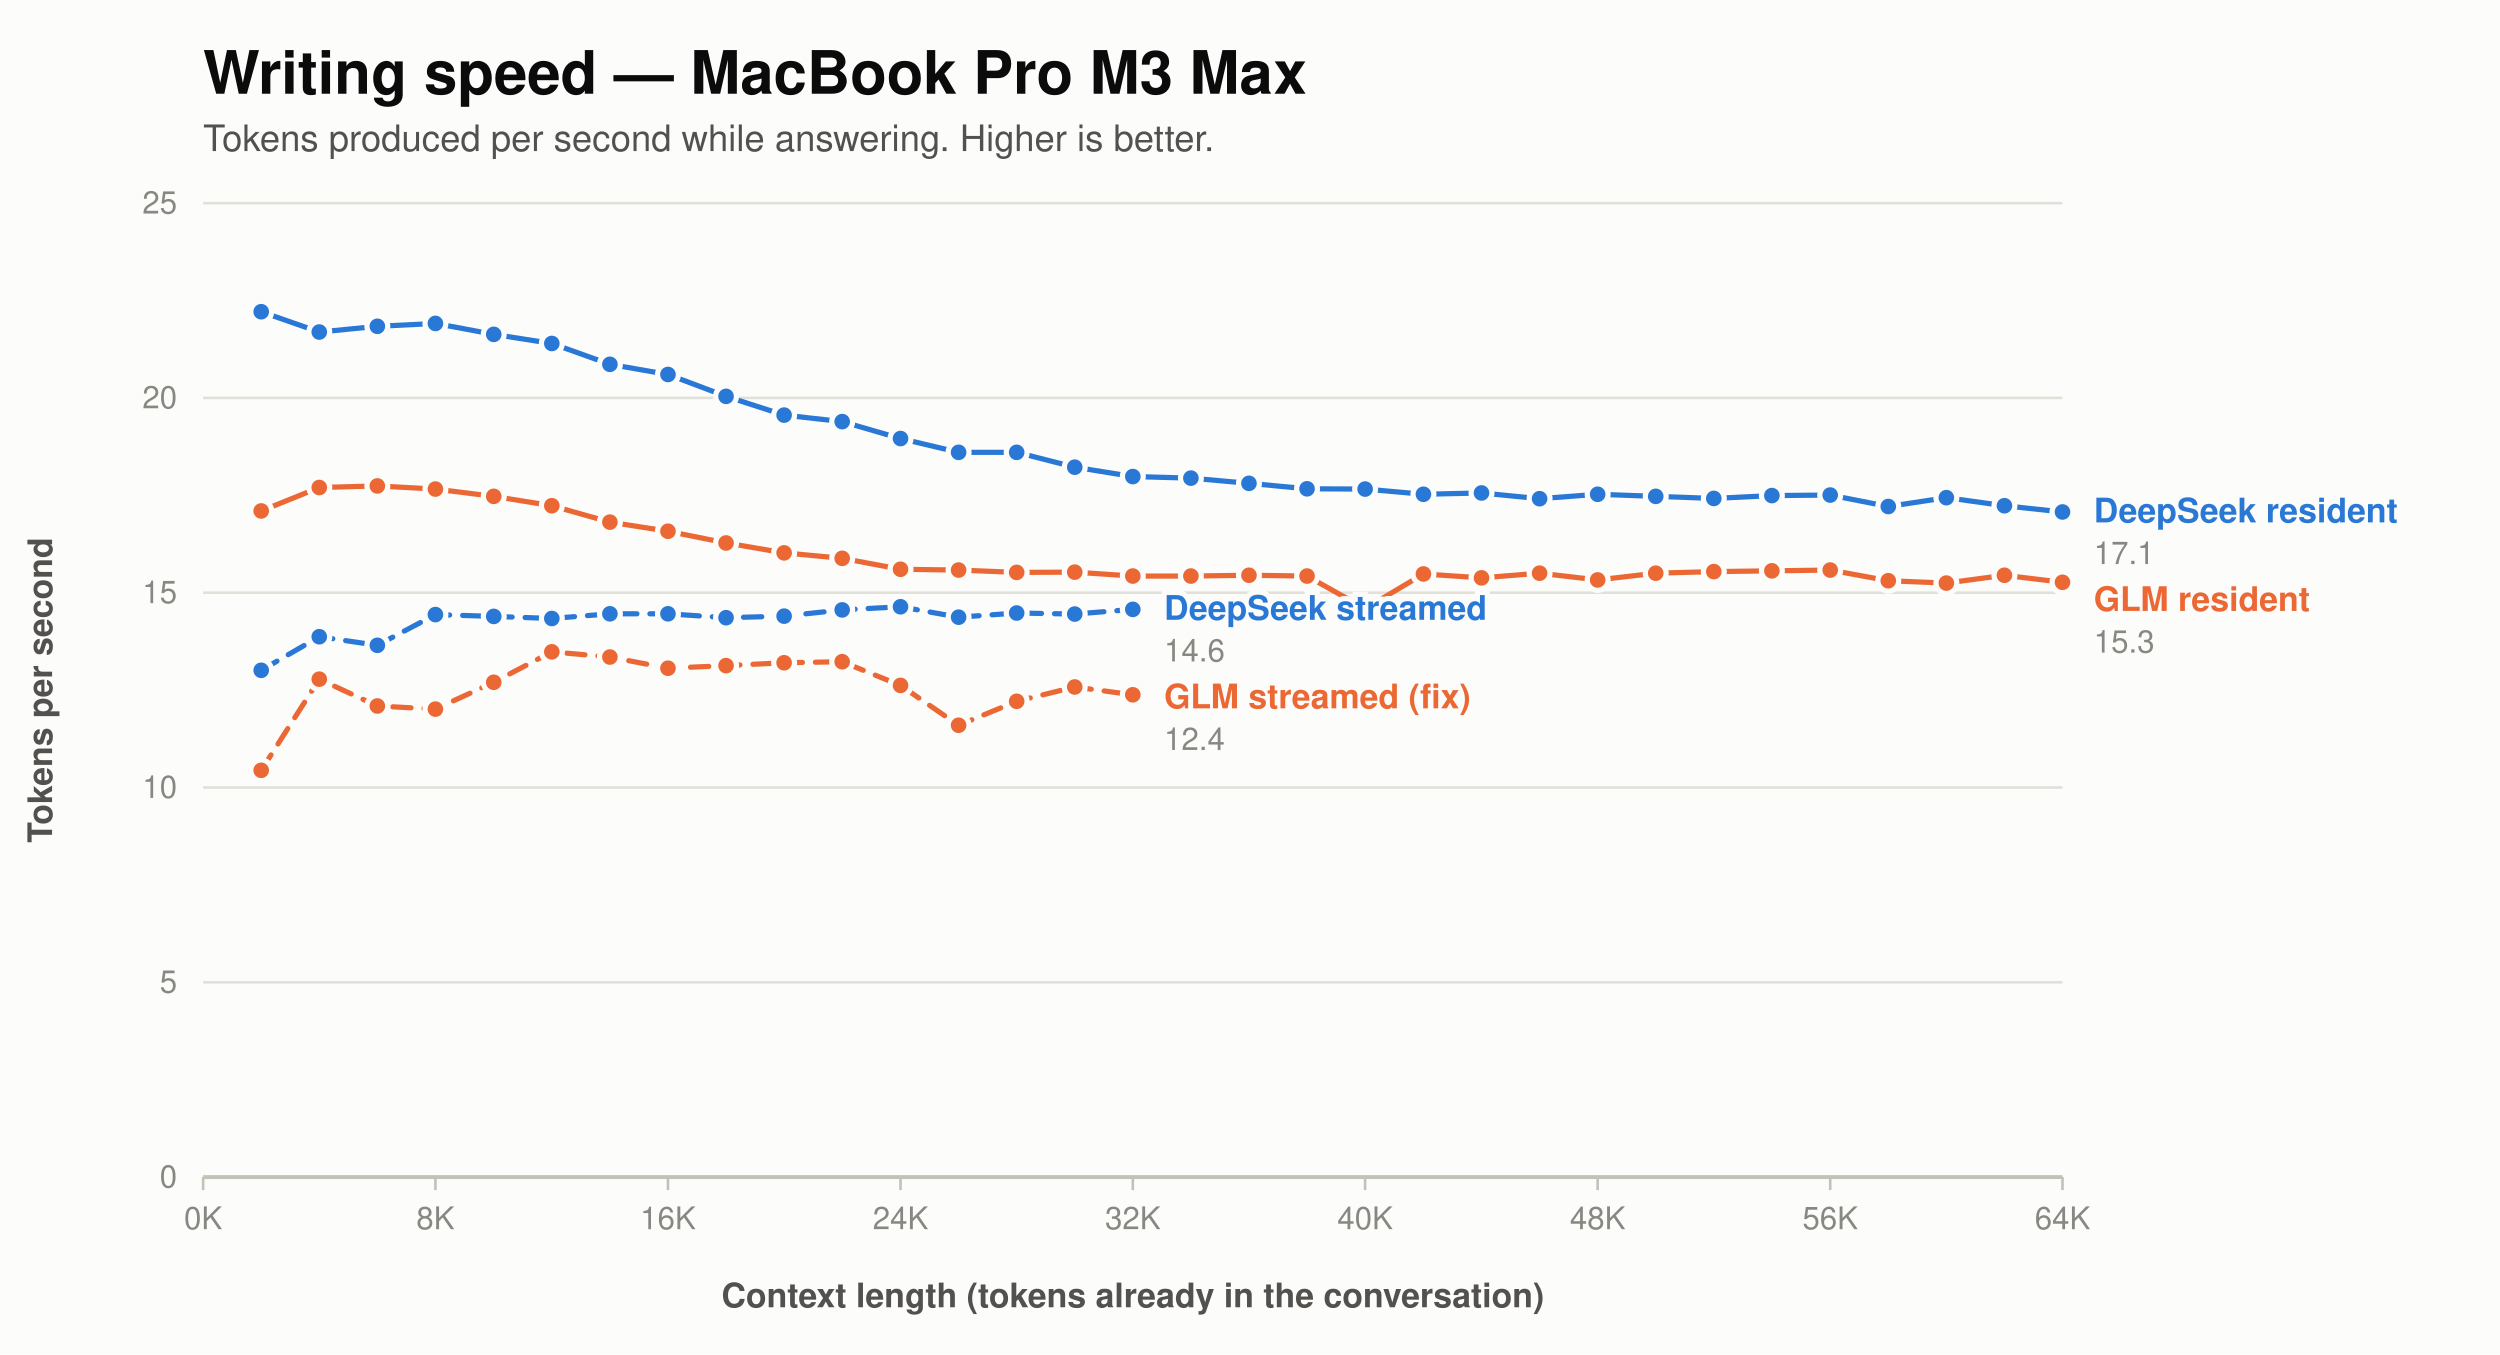
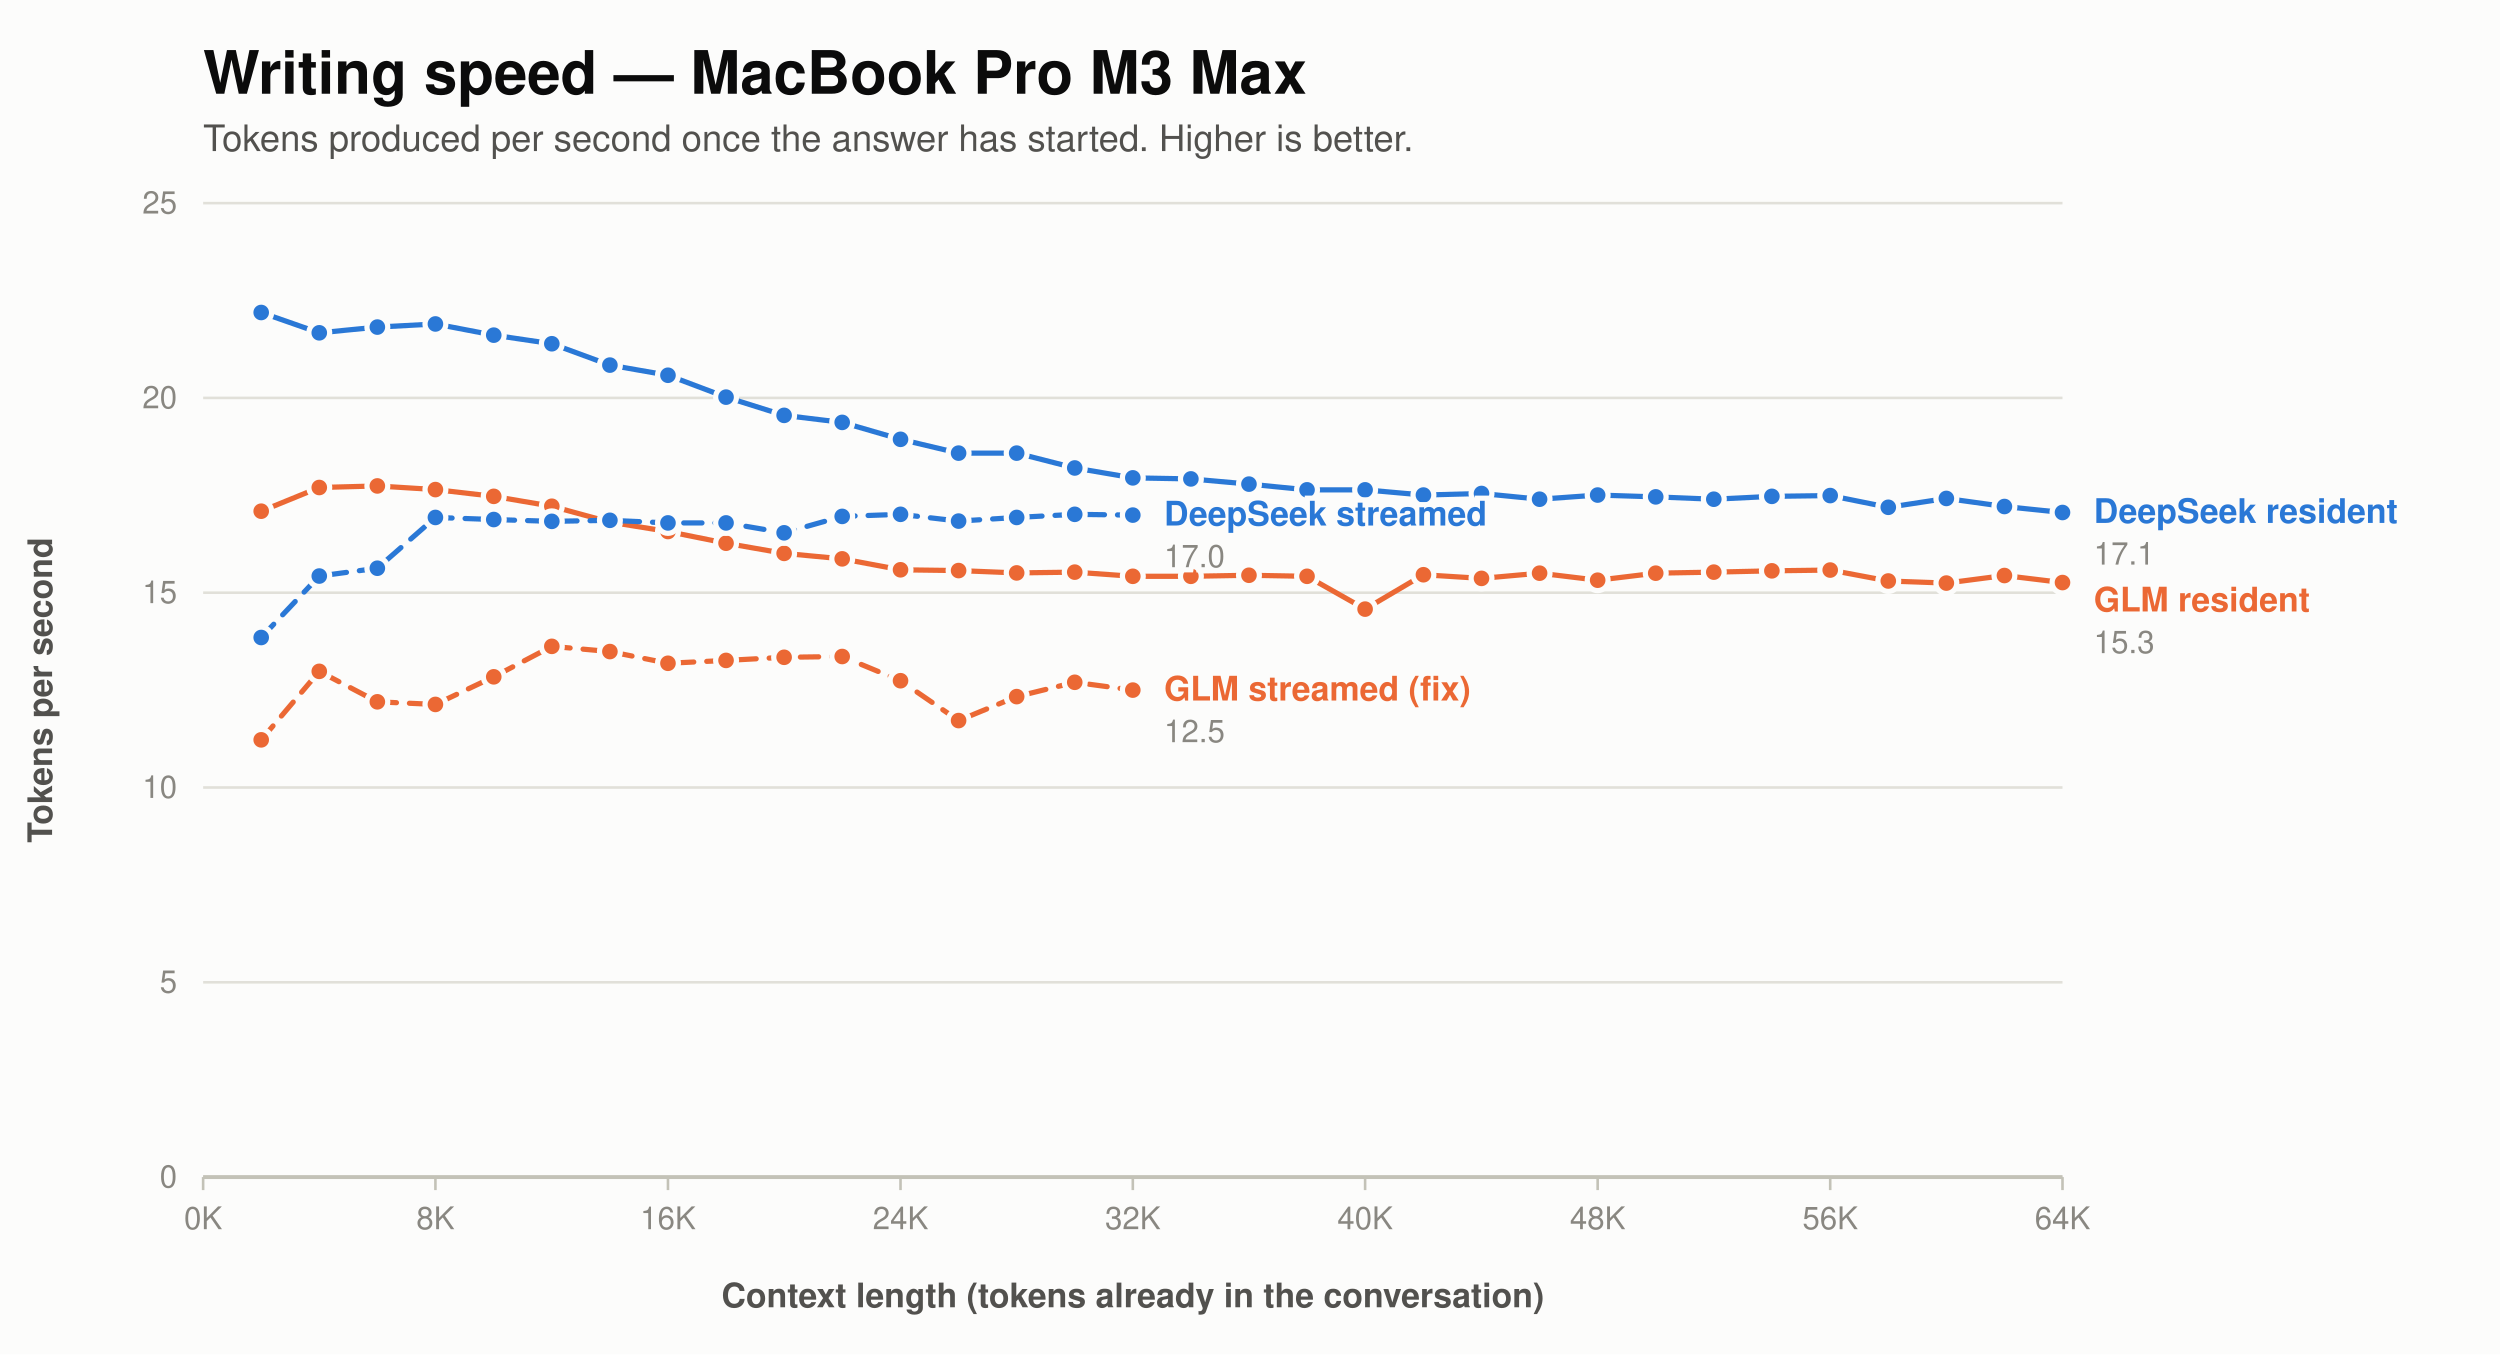
<svg xmlns="http://www.w3.org/2000/svg" width="960" height="520" viewBox="0 0 960 520" role="img" aria-label="Writing speed — MacBook Pro M3 Max">
  <style>
text{font-family:-apple-system,BlinkMacSystemFont,'Segoe UI',Helvetica,Arial,sans-serif}
.title{font-size:23px;font-weight:700;fill:#0b0b0b}
.sub{font-size:14px;fill:#52514e}
.axlab{font-size:13px;font-weight:600;fill:#52514e}
.tick{font-size:12px;fill:#898781}
.slab{font-size:13px;font-weight:700}
</style>
  <rect width="960" height="520" fill="#fcfcfb" />
  <text class="title" x="78" y="36">Writing speed — MacBook Pro M3 Max</text>
-   <text class="sub" x="78" y="58">Tokens produced per second while answering. Higher is better.</text>
+   <text class="sub" x="78" y="58">Tokens produced per second once the answer has started. Higher is better.</text>
  <line x1="78" y1="452.0" x2="792" y2="452.0" stroke="#e1e0d9" stroke-width="1" />
  <text class="tick" x="68" y="456.0" text-anchor="end">0</text>
  <line x1="78" y1="377.2" x2="792" y2="377.2" stroke="#e1e0d9" stroke-width="1" />
  <text class="tick" x="68" y="381.2" text-anchor="end">5</text>
  <line x1="78" y1="302.4" x2="792" y2="302.4" stroke="#e1e0d9" stroke-width="1" />
  <text class="tick" x="68" y="306.4" text-anchor="end">10</text>
  <line x1="78" y1="227.6" x2="792" y2="227.6" stroke="#e1e0d9" stroke-width="1" />
  <text class="tick" x="68" y="231.6" text-anchor="end">15</text>
  <line x1="78" y1="152.8" x2="792" y2="152.8" stroke="#e1e0d9" stroke-width="1" />
  <text class="tick" x="68" y="156.8" text-anchor="end">20</text>
  <line x1="78" y1="78.0" x2="792" y2="78.0" stroke="#e1e0d9" stroke-width="1" />
  <text class="tick" x="68" y="82.0" text-anchor="end">25</text>
  <line x1="78.0" y1="452" x2="78.0" y2="457" stroke="#c3c2b7" stroke-width="1" />
  <text class="tick" x="78.0" y="472" text-anchor="middle">0K</text>
  <line x1="167.2" y1="452" x2="167.2" y2="457" stroke="#c3c2b7" stroke-width="1" />
  <text class="tick" x="167.2" y="472" text-anchor="middle">8K</text>
  <line x1="256.5" y1="452" x2="256.5" y2="457" stroke="#c3c2b7" stroke-width="1" />
  <text class="tick" x="256.5" y="472" text-anchor="middle">16K</text>
  <line x1="345.8" y1="452" x2="345.8" y2="457" stroke="#c3c2b7" stroke-width="1" />
  <text class="tick" x="345.8" y="472" text-anchor="middle">24K</text>
  <line x1="435.0" y1="452" x2="435.0" y2="457" stroke="#c3c2b7" stroke-width="1" />
  <text class="tick" x="435.0" y="472" text-anchor="middle">32K</text>
  <line x1="524.2" y1="452" x2="524.2" y2="457" stroke="#c3c2b7" stroke-width="1" />
  <text class="tick" x="524.2" y="472" text-anchor="middle">40K</text>
  <line x1="613.5" y1="452" x2="613.5" y2="457" stroke="#c3c2b7" stroke-width="1" />
  <text class="tick" x="613.5" y="472" text-anchor="middle">48K</text>
  <line x1="702.8" y1="452" x2="702.8" y2="457" stroke="#c3c2b7" stroke-width="1" />
  <text class="tick" x="702.8" y="472" text-anchor="middle">56K</text>
  <line x1="792.0" y1="452" x2="792.0" y2="457" stroke="#c3c2b7" stroke-width="1" />
  <text class="tick" x="792.0" y="472" text-anchor="middle">64K</text>
  <line x1="78" y1="452" x2="792" y2="452" stroke="#c3c2b7" stroke-width="1.5" />
  <text class="axlab" x="435" y="502" text-anchor="middle">Context length (tokens already in the conversation)</text>
  <text class="axlab" transform="translate(20,265) rotate(-90)" text-anchor="middle">Tokens per second</text>
-   <path d="M100.3,119.7 L122.6,127.5 L144.9,125.3 L167.2,124.2 L189.6,128.4 L211.9,131.9 L234.2,139.9 L256.5,143.8 L278.8,152.2 L301.1,159.4 L323.4,161.9 L345.8,168.4 L368.1,173.7 L390.4,173.7 L412.7,179.4 L435.0,183.0 L457.3,183.6 L479.6,185.6 L501.9,187.7 L524.2,187.8 L546.6,189.8 L568.9,189.3 L591.2,191.5 L613.5,189.8 L635.8,190.6 L658.1,191.4 L680.4,190.3 L702.8,190.1 L725.1,194.5 L747.4,191.1 L769.7,194.2 L792.0,196.6" fill="none" stroke="#2a78d6" stroke-width="2" stroke-linejoin="round" stroke-linecap="round" />
-   <circle cx="100.3" cy="119.7" r="4" fill="#2a78d6" stroke="#fcfcfb" stroke-width="2" />
-   <circle cx="122.6" cy="127.5" r="4" fill="#2a78d6" stroke="#fcfcfb" stroke-width="2" />
-   <circle cx="144.9" cy="125.3" r="4" fill="#2a78d6" stroke="#fcfcfb" stroke-width="2" />
-   <circle cx="167.2" cy="124.2" r="4" fill="#2a78d6" stroke="#fcfcfb" stroke-width="2" />
-   <circle cx="189.6" cy="128.4" r="4" fill="#2a78d6" stroke="#fcfcfb" stroke-width="2" />
-   <circle cx="211.9" cy="131.9" r="4" fill="#2a78d6" stroke="#fcfcfb" stroke-width="2" />
-   <circle cx="234.2" cy="139.9" r="4" fill="#2a78d6" stroke="#fcfcfb" stroke-width="2" />
-   <circle cx="256.5" cy="143.8" r="4" fill="#2a78d6" stroke="#fcfcfb" stroke-width="2" />
-   <circle cx="278.8" cy="152.2" r="4" fill="#2a78d6" stroke="#fcfcfb" stroke-width="2" />
-   <circle cx="301.1" cy="159.4" r="4" fill="#2a78d6" stroke="#fcfcfb" stroke-width="2" />
-   <circle cx="323.4" cy="161.9" r="4" fill="#2a78d6" stroke="#fcfcfb" stroke-width="2" />
-   <circle cx="345.8" cy="168.4" r="4" fill="#2a78d6" stroke="#fcfcfb" stroke-width="2" />
-   <circle cx="368.1" cy="173.7" r="4" fill="#2a78d6" stroke="#fcfcfb" stroke-width="2" />
-   <circle cx="390.4" cy="173.7" r="4" fill="#2a78d6" stroke="#fcfcfb" stroke-width="2" />
-   <circle cx="412.7" cy="179.4" r="4" fill="#2a78d6" stroke="#fcfcfb" stroke-width="2" />
-   <circle cx="435.0" cy="183.0" r="4" fill="#2a78d6" stroke="#fcfcfb" stroke-width="2" />
-   <circle cx="457.3" cy="183.6" r="4" fill="#2a78d6" stroke="#fcfcfb" stroke-width="2" />
-   <circle cx="479.6" cy="185.6" r="4" fill="#2a78d6" stroke="#fcfcfb" stroke-width="2" />
-   <circle cx="501.9" cy="187.7" r="4" fill="#2a78d6" stroke="#fcfcfb" stroke-width="2" />
-   <circle cx="524.2" cy="187.8" r="4" fill="#2a78d6" stroke="#fcfcfb" stroke-width="2" />
-   <circle cx="546.6" cy="189.8" r="4" fill="#2a78d6" stroke="#fcfcfb" stroke-width="2" />
-   <circle cx="568.9" cy="189.3" r="4" fill="#2a78d6" stroke="#fcfcfb" stroke-width="2" />
-   <circle cx="591.2" cy="191.5" r="4" fill="#2a78d6" stroke="#fcfcfb" stroke-width="2" />
-   <circle cx="613.5" cy="189.8" r="4" fill="#2a78d6" stroke="#fcfcfb" stroke-width="2" />
-   <circle cx="635.8" cy="190.6" r="4" fill="#2a78d6" stroke="#fcfcfb" stroke-width="2" />
-   <circle cx="658.1" cy="191.4" r="4" fill="#2a78d6" stroke="#fcfcfb" stroke-width="2" />
-   <circle cx="680.4" cy="190.3" r="4" fill="#2a78d6" stroke="#fcfcfb" stroke-width="2" />
-   <circle cx="702.8" cy="190.1" r="4" fill="#2a78d6" stroke="#fcfcfb" stroke-width="2" />
-   <circle cx="725.1" cy="194.5" r="4" fill="#2a78d6" stroke="#fcfcfb" stroke-width="2" />
-   <circle cx="747.4" cy="191.1" r="4" fill="#2a78d6" stroke="#fcfcfb" stroke-width="2" />
-   <circle cx="769.7" cy="194.2" r="4" fill="#2a78d6" stroke="#fcfcfb" stroke-width="2" />
-   <circle cx="792.0" cy="196.6" r="4" fill="#2a78d6" stroke="#fcfcfb" stroke-width="2" />
-   <path d="M100.3,196.2 L122.6,187.2 L144.9,186.6 L167.2,187.8 L189.6,190.6 L211.9,194.2 L234.2,200.5 L256.5,204.0 L278.8,208.5 L301.1,212.3 L323.4,214.4 L345.8,218.6 L368.1,218.9 L390.4,219.8 L412.7,219.7 L435.0,221.2 L457.3,221.2 L479.6,220.9 L501.9,221.2 L524.2,233.7 L546.6,220.4 L568.9,221.9 L591.2,220.1 L613.5,222.7 L635.8,220.1 L658.1,219.5 L680.4,219.2 L702.8,218.9 L725.1,223.0 L747.4,223.9 L769.7,220.9 L792.0,223.6" fill="none" stroke="#eb6834" stroke-width="2" stroke-linejoin="round" stroke-linecap="round" />
-   <circle cx="100.3" cy="196.2" r="4" fill="#eb6834" stroke="#fcfcfb" stroke-width="2" />
+   <path d="M100.3,120.0 L122.6,127.8 L144.9,125.6 L167.2,124.4 L189.6,128.7 L211.9,132.0 L234.2,140.2 L256.5,144.1 L278.8,152.5 L301.1,159.5 L323.4,162.2 L345.8,168.7 L368.1,174.0 L390.4,174.0 L412.7,179.7 L435.0,183.5 L457.3,183.9 L479.6,185.9 L501.9,188.1 L524.2,188.1 L546.6,190.1 L568.9,189.5 L591.2,191.7 L613.5,190.1 L635.8,190.8 L658.1,191.7 L680.4,190.6 L702.8,190.3 L725.1,194.8 L747.4,191.4 L769.7,194.5 L792.0,196.8" fill="none" stroke="#2a78d6" stroke-width="2" stroke-linejoin="round" stroke-linecap="round" />
+   <circle cx="100.3" cy="120.0" r="4" fill="#2a78d6" stroke="#fcfcfb" stroke-width="2" />
+   <circle cx="122.6" cy="127.8" r="4" fill="#2a78d6" stroke="#fcfcfb" stroke-width="2" />
+   <circle cx="144.9" cy="125.6" r="4" fill="#2a78d6" stroke="#fcfcfb" stroke-width="2" />
+   <circle cx="167.2" cy="124.4" r="4" fill="#2a78d6" stroke="#fcfcfb" stroke-width="2" />
+   <circle cx="189.6" cy="128.7" r="4" fill="#2a78d6" stroke="#fcfcfb" stroke-width="2" />
+   <circle cx="211.9" cy="132.0" r="4" fill="#2a78d6" stroke="#fcfcfb" stroke-width="2" />
+   <circle cx="234.2" cy="140.2" r="4" fill="#2a78d6" stroke="#fcfcfb" stroke-width="2" />
+   <circle cx="256.5" cy="144.1" r="4" fill="#2a78d6" stroke="#fcfcfb" stroke-width="2" />
+   <circle cx="278.8" cy="152.5" r="4" fill="#2a78d6" stroke="#fcfcfb" stroke-width="2" />
+   <circle cx="301.1" cy="159.5" r="4" fill="#2a78d6" stroke="#fcfcfb" stroke-width="2" />
+   <circle cx="323.4" cy="162.2" r="4" fill="#2a78d6" stroke="#fcfcfb" stroke-width="2" />
+   <circle cx="345.8" cy="168.7" r="4" fill="#2a78d6" stroke="#fcfcfb" stroke-width="2" />
+   <circle cx="368.1" cy="174.0" r="4" fill="#2a78d6" stroke="#fcfcfb" stroke-width="2" />
+   <circle cx="390.4" cy="174.0" r="4" fill="#2a78d6" stroke="#fcfcfb" stroke-width="2" />
+   <circle cx="412.7" cy="179.7" r="4" fill="#2a78d6" stroke="#fcfcfb" stroke-width="2" />
+   <circle cx="435.0" cy="183.5" r="4" fill="#2a78d6" stroke="#fcfcfb" stroke-width="2" />
+   <circle cx="457.3" cy="183.9" r="4" fill="#2a78d6" stroke="#fcfcfb" stroke-width="2" />
+   <circle cx="479.6" cy="185.9" r="4" fill="#2a78d6" stroke="#fcfcfb" stroke-width="2" />
+   <circle cx="501.9" cy="188.1" r="4" fill="#2a78d6" stroke="#fcfcfb" stroke-width="2" />
+   <circle cx="524.2" cy="188.1" r="4" fill="#2a78d6" stroke="#fcfcfb" stroke-width="2" />
+   <circle cx="546.6" cy="190.1" r="4" fill="#2a78d6" stroke="#fcfcfb" stroke-width="2" />
+   <circle cx="568.9" cy="189.5" r="4" fill="#2a78d6" stroke="#fcfcfb" stroke-width="2" />
+   <circle cx="591.2" cy="191.7" r="4" fill="#2a78d6" stroke="#fcfcfb" stroke-width="2" />
+   <circle cx="613.5" cy="190.1" r="4" fill="#2a78d6" stroke="#fcfcfb" stroke-width="2" />
+   <circle cx="635.8" cy="190.8" r="4" fill="#2a78d6" stroke="#fcfcfb" stroke-width="2" />
+   <circle cx="658.1" cy="191.7" r="4" fill="#2a78d6" stroke="#fcfcfb" stroke-width="2" />
+   <circle cx="680.4" cy="190.6" r="4" fill="#2a78d6" stroke="#fcfcfb" stroke-width="2" />
+   <circle cx="702.8" cy="190.3" r="4" fill="#2a78d6" stroke="#fcfcfb" stroke-width="2" />
+   <circle cx="725.1" cy="194.8" r="4" fill="#2a78d6" stroke="#fcfcfb" stroke-width="2" />
+   <circle cx="747.4" cy="191.4" r="4" fill="#2a78d6" stroke="#fcfcfb" stroke-width="2" />
+   <circle cx="769.7" cy="194.5" r="4" fill="#2a78d6" stroke="#fcfcfb" stroke-width="2" />
+   <circle cx="792.0" cy="196.8" r="4" fill="#2a78d6" stroke="#fcfcfb" stroke-width="2" />
+   <path d="M100.3,196.3 L122.6,187.2 L144.9,186.6 L167.2,188.0 L189.6,190.6 L211.9,194.4 L234.2,200.5 L256.5,204.1 L278.8,208.6 L301.1,212.5 L323.4,214.6 L345.8,218.8 L368.1,219.1 L390.4,220.0 L412.7,219.7 L435.0,221.3 L457.3,221.3 L479.6,220.9 L501.9,221.3 L524.2,233.9 L546.6,220.7 L568.9,222.1 L591.2,220.1 L613.5,222.8 L635.8,220.1 L658.1,219.7 L680.4,219.2 L702.8,218.9 L725.1,223.1 L747.4,223.9 L769.7,221.0 L792.0,223.7" fill="none" stroke="#eb6834" stroke-width="2" stroke-linejoin="round" stroke-linecap="round" />
+   <circle cx="100.3" cy="196.3" r="4" fill="#eb6834" stroke="#fcfcfb" stroke-width="2" />
  <circle cx="122.6" cy="187.2" r="4" fill="#eb6834" stroke="#fcfcfb" stroke-width="2" />
  <circle cx="144.9" cy="186.6" r="4" fill="#eb6834" stroke="#fcfcfb" stroke-width="2" />
-   <circle cx="167.2" cy="187.8" r="4" fill="#eb6834" stroke="#fcfcfb" stroke-width="2" />
+   <circle cx="167.2" cy="188.0" r="4" fill="#eb6834" stroke="#fcfcfb" stroke-width="2" />
  <circle cx="189.6" cy="190.6" r="4" fill="#eb6834" stroke="#fcfcfb" stroke-width="2" />
-   <circle cx="211.9" cy="194.2" r="4" fill="#eb6834" stroke="#fcfcfb" stroke-width="2" />
+   <circle cx="211.9" cy="194.4" r="4" fill="#eb6834" stroke="#fcfcfb" stroke-width="2" />
  <circle cx="234.2" cy="200.5" r="4" fill="#eb6834" stroke="#fcfcfb" stroke-width="2" />
-   <circle cx="256.5" cy="204.0" r="4" fill="#eb6834" stroke="#fcfcfb" stroke-width="2" />
-   <circle cx="278.8" cy="208.5" r="4" fill="#eb6834" stroke="#fcfcfb" stroke-width="2" />
-   <circle cx="301.1" cy="212.3" r="4" fill="#eb6834" stroke="#fcfcfb" stroke-width="2" />
-   <circle cx="323.4" cy="214.4" r="4" fill="#eb6834" stroke="#fcfcfb" stroke-width="2" />
-   <circle cx="345.8" cy="218.6" r="4" fill="#eb6834" stroke="#fcfcfb" stroke-width="2" />
-   <circle cx="368.1" cy="218.9" r="4" fill="#eb6834" stroke="#fcfcfb" stroke-width="2" />
-   <circle cx="390.4" cy="219.8" r="4" fill="#eb6834" stroke="#fcfcfb" stroke-width="2" />
+   <circle cx="256.5" cy="204.1" r="4" fill="#eb6834" stroke="#fcfcfb" stroke-width="2" />
+   <circle cx="278.8" cy="208.6" r="4" fill="#eb6834" stroke="#fcfcfb" stroke-width="2" />
+   <circle cx="301.1" cy="212.5" r="4" fill="#eb6834" stroke="#fcfcfb" stroke-width="2" />
+   <circle cx="323.4" cy="214.6" r="4" fill="#eb6834" stroke="#fcfcfb" stroke-width="2" />
+   <circle cx="345.8" cy="218.8" r="4" fill="#eb6834" stroke="#fcfcfb" stroke-width="2" />
+   <circle cx="368.1" cy="219.1" r="4" fill="#eb6834" stroke="#fcfcfb" stroke-width="2" />
+   <circle cx="390.4" cy="220.0" r="4" fill="#eb6834" stroke="#fcfcfb" stroke-width="2" />
  <circle cx="412.7" cy="219.7" r="4" fill="#eb6834" stroke="#fcfcfb" stroke-width="2" />
-   <circle cx="435.0" cy="221.2" r="4" fill="#eb6834" stroke="#fcfcfb" stroke-width="2" />
-   <circle cx="457.3" cy="221.2" r="4" fill="#eb6834" stroke="#fcfcfb" stroke-width="2" />
+   <circle cx="435.0" cy="221.3" r="4" fill="#eb6834" stroke="#fcfcfb" stroke-width="2" />
+   <circle cx="457.3" cy="221.3" r="4" fill="#eb6834" stroke="#fcfcfb" stroke-width="2" />
  <circle cx="479.6" cy="220.9" r="4" fill="#eb6834" stroke="#fcfcfb" stroke-width="2" />
-   <circle cx="501.9" cy="221.2" r="4" fill="#eb6834" stroke="#fcfcfb" stroke-width="2" />
-   <circle cx="524.2" cy="233.7" r="4" fill="#eb6834" stroke="#fcfcfb" stroke-width="2" />
-   <circle cx="546.6" cy="220.4" r="4" fill="#eb6834" stroke="#fcfcfb" stroke-width="2" />
-   <circle cx="568.9" cy="221.9" r="4" fill="#eb6834" stroke="#fcfcfb" stroke-width="2" />
+   <circle cx="501.9" cy="221.3" r="4" fill="#eb6834" stroke="#fcfcfb" stroke-width="2" />
+   <circle cx="524.2" cy="233.9" r="4" fill="#eb6834" stroke="#fcfcfb" stroke-width="2" />
+   <circle cx="546.6" cy="220.7" r="4" fill="#eb6834" stroke="#fcfcfb" stroke-width="2" />
+   <circle cx="568.9" cy="222.1" r="4" fill="#eb6834" stroke="#fcfcfb" stroke-width="2" />
  <circle cx="591.2" cy="220.1" r="4" fill="#eb6834" stroke="#fcfcfb" stroke-width="2" />
-   <circle cx="613.5" cy="222.7" r="4" fill="#eb6834" stroke="#fcfcfb" stroke-width="2" />
+   <circle cx="613.5" cy="222.8" r="4" fill="#eb6834" stroke="#fcfcfb" stroke-width="2" />
  <circle cx="635.8" cy="220.1" r="4" fill="#eb6834" stroke="#fcfcfb" stroke-width="2" />
-   <circle cx="658.1" cy="219.5" r="4" fill="#eb6834" stroke="#fcfcfb" stroke-width="2" />
+   <circle cx="658.1" cy="219.7" r="4" fill="#eb6834" stroke="#fcfcfb" stroke-width="2" />
  <circle cx="680.4" cy="219.2" r="4" fill="#eb6834" stroke="#fcfcfb" stroke-width="2" />
  <circle cx="702.8" cy="218.9" r="4" fill="#eb6834" stroke="#fcfcfb" stroke-width="2" />
-   <circle cx="725.1" cy="223.0" r="4" fill="#eb6834" stroke="#fcfcfb" stroke-width="2" />
+   <circle cx="725.1" cy="223.1" r="4" fill="#eb6834" stroke="#fcfcfb" stroke-width="2" />
  <circle cx="747.4" cy="223.9" r="4" fill="#eb6834" stroke="#fcfcfb" stroke-width="2" />
-   <circle cx="769.7" cy="220.9" r="4" fill="#eb6834" stroke="#fcfcfb" stroke-width="2" />
-   <circle cx="792.0" cy="223.6" r="4" fill="#eb6834" stroke="#fcfcfb" stroke-width="2" />
-   <path d="M100.3,257.4 L122.6,244.5 L144.9,247.8 L167.2,236.0 L189.6,236.7 L211.9,237.5 L234.2,235.7 L256.5,235.7 L278.8,237.2 L301.1,236.6 L323.4,234.2 L345.8,233.0 L368.1,237.0 L390.4,235.4 L412.7,235.8 L435.0,234.0" fill="none" stroke="#2a78d6" stroke-width="2" stroke-linejoin="round" stroke-linecap="round" stroke-dasharray="7 5" />
-   <circle cx="100.3" cy="257.4" r="4" fill="#2a78d6" stroke="#fcfcfb" stroke-width="2" />
-   <circle cx="122.6" cy="244.5" r="4" fill="#2a78d6" stroke="#fcfcfb" stroke-width="2" />
-   <circle cx="144.9" cy="247.8" r="4" fill="#2a78d6" stroke="#fcfcfb" stroke-width="2" />
-   <circle cx="167.2" cy="236.0" r="4" fill="#2a78d6" stroke="#fcfcfb" stroke-width="2" />
-   <circle cx="189.6" cy="236.7" r="4" fill="#2a78d6" stroke="#fcfcfb" stroke-width="2" />
-   <circle cx="211.9" cy="237.5" r="4" fill="#2a78d6" stroke="#fcfcfb" stroke-width="2" />
-   <circle cx="234.2" cy="235.7" r="4" fill="#2a78d6" stroke="#fcfcfb" stroke-width="2" />
-   <circle cx="256.5" cy="235.7" r="4" fill="#2a78d6" stroke="#fcfcfb" stroke-width="2" />
-   <circle cx="278.8" cy="237.2" r="4" fill="#2a78d6" stroke="#fcfcfb" stroke-width="2" />
-   <circle cx="301.1" cy="236.6" r="4" fill="#2a78d6" stroke="#fcfcfb" stroke-width="2" />
-   <circle cx="323.4" cy="234.2" r="4" fill="#2a78d6" stroke="#fcfcfb" stroke-width="2" />
-   <circle cx="345.8" cy="233.0" r="4" fill="#2a78d6" stroke="#fcfcfb" stroke-width="2" />
-   <circle cx="368.1" cy="237.0" r="4" fill="#2a78d6" stroke="#fcfcfb" stroke-width="2" />
-   <circle cx="390.4" cy="235.4" r="4" fill="#2a78d6" stroke="#fcfcfb" stroke-width="2" />
-   <circle cx="412.7" cy="235.8" r="4" fill="#2a78d6" stroke="#fcfcfb" stroke-width="2" />
-   <circle cx="435.0" cy="234.0" r="4" fill="#2a78d6" stroke="#fcfcfb" stroke-width="2" />
-   <path d="M100.3,295.8 L122.6,260.8 L144.9,271.1 L167.2,272.3 L189.6,262.0 L211.9,250.3 L234.2,252.3 L256.5,256.6 L278.8,255.6 L301.1,254.5 L323.4,254.1 L345.8,263.2 L368.1,278.5 L390.4,269.3 L412.7,263.8 L435.0,266.8" fill="none" stroke="#eb6834" stroke-width="2" stroke-linejoin="round" stroke-linecap="round" stroke-dasharray="7 5" />
-   <circle cx="100.3" cy="295.8" r="4" fill="#eb6834" stroke="#fcfcfb" stroke-width="2" />
-   <circle cx="122.6" cy="260.8" r="4" fill="#eb6834" stroke="#fcfcfb" stroke-width="2" />
-   <circle cx="144.9" cy="271.1" r="4" fill="#eb6834" stroke="#fcfcfb" stroke-width="2" />
-   <circle cx="167.2" cy="272.3" r="4" fill="#eb6834" stroke="#fcfcfb" stroke-width="2" />
-   <circle cx="189.6" cy="262.0" r="4" fill="#eb6834" stroke="#fcfcfb" stroke-width="2" />
-   <circle cx="211.9" cy="250.3" r="4" fill="#eb6834" stroke="#fcfcfb" stroke-width="2" />
-   <circle cx="234.2" cy="252.3" r="4" fill="#eb6834" stroke="#fcfcfb" stroke-width="2" />
-   <circle cx="256.5" cy="256.6" r="4" fill="#eb6834" stroke="#fcfcfb" stroke-width="2" />
-   <circle cx="278.8" cy="255.6" r="4" fill="#eb6834" stroke="#fcfcfb" stroke-width="2" />
-   <circle cx="301.1" cy="254.5" r="4" fill="#eb6834" stroke="#fcfcfb" stroke-width="2" />
-   <circle cx="323.4" cy="254.1" r="4" fill="#eb6834" stroke="#fcfcfb" stroke-width="2" />
-   <circle cx="345.8" cy="263.2" r="4" fill="#eb6834" stroke="#fcfcfb" stroke-width="2" />
-   <circle cx="368.1" cy="278.5" r="4" fill="#eb6834" stroke="#fcfcfb" stroke-width="2" />
-   <circle cx="390.4" cy="269.3" r="4" fill="#eb6834" stroke="#fcfcfb" stroke-width="2" />
-   <circle cx="412.7" cy="263.8" r="4" fill="#eb6834" stroke="#fcfcfb" stroke-width="2" />
-   <circle cx="435.0" cy="266.8" r="4" fill="#eb6834" stroke="#fcfcfb" stroke-width="2" />
-   <text class="slab" x="447.0" y="238.0" fill="#2a78d6" stroke="#fcfcfb" stroke-width="4" paint-order="stroke">DeepSeek streamed</text>
-   <text class="tick" x="447.0" y="254.0" stroke="#fcfcfb" stroke-width="4" paint-order="stroke">14.6</text>
-   <text class="slab" x="447.0" y="272.0" fill="#eb6834" stroke="#fcfcfb" stroke-width="4" paint-order="stroke">GLM streamed (fix)</text>
-   <text class="tick" x="447.0" y="288.0" stroke="#fcfcfb" stroke-width="4" paint-order="stroke">12.4</text>
-   <text class="slab" x="804.0" y="200.6" fill="#2a78d6">DeepSeek resident</text>
-   <text class="tick" x="804.0" y="216.6">17.1</text>
-   <text class="slab" x="804.0" y="234.6" fill="#eb6834">GLM resident</text>
-   <text class="tick" x="804.0" y="250.6">15.3</text>
+   <circle cx="769.7" cy="221.0" r="4" fill="#eb6834" stroke="#fcfcfb" stroke-width="2" />
+   <circle cx="792.0" cy="223.7" r="4" fill="#eb6834" stroke="#fcfcfb" stroke-width="2" />
+   <path d="M100.3,244.8 L122.6,221.2 L144.9,218.2 L167.2,198.7 L189.6,199.5 L211.9,200.2 L234.2,199.8 L256.5,200.8 L278.8,200.8 L301.1,204.6 L323.4,198.3 L345.8,197.5 L368.1,200.1 L390.4,198.7 L412.7,197.5 L435.0,197.8" fill="none" stroke="#2a78d6" stroke-width="2" stroke-linejoin="round" stroke-linecap="round" stroke-dasharray="7 5" />
+   <circle cx="100.3" cy="244.8" r="4" fill="#2a78d6" stroke="#fcfcfb" stroke-width="2" />
+   <circle cx="122.6" cy="221.2" r="4" fill="#2a78d6" stroke="#fcfcfb" stroke-width="2" />
+   <circle cx="144.9" cy="218.2" r="4" fill="#2a78d6" stroke="#fcfcfb" stroke-width="2" />
+   <circle cx="167.2" cy="198.7" r="4" fill="#2a78d6" stroke="#fcfcfb" stroke-width="2" />
+   <circle cx="189.6" cy="199.5" r="4" fill="#2a78d6" stroke="#fcfcfb" stroke-width="2" />
+   <circle cx="211.9" cy="200.2" r="4" fill="#2a78d6" stroke="#fcfcfb" stroke-width="2" />
+   <circle cx="234.2" cy="199.8" r="4" fill="#2a78d6" stroke="#fcfcfb" stroke-width="2" />
+   <circle cx="256.5" cy="200.8" r="4" fill="#2a78d6" stroke="#fcfcfb" stroke-width="2" />
+   <circle cx="278.8" cy="200.8" r="4" fill="#2a78d6" stroke="#fcfcfb" stroke-width="2" />
+   <circle cx="301.1" cy="204.6" r="4" fill="#2a78d6" stroke="#fcfcfb" stroke-width="2" />
+   <circle cx="323.4" cy="198.3" r="4" fill="#2a78d6" stroke="#fcfcfb" stroke-width="2" />
+   <circle cx="345.8" cy="197.5" r="4" fill="#2a78d6" stroke="#fcfcfb" stroke-width="2" />
+   <circle cx="368.1" cy="200.1" r="4" fill="#2a78d6" stroke="#fcfcfb" stroke-width="2" />
+   <circle cx="390.4" cy="198.7" r="4" fill="#2a78d6" stroke="#fcfcfb" stroke-width="2" />
+   <circle cx="412.7" cy="197.5" r="4" fill="#2a78d6" stroke="#fcfcfb" stroke-width="2" />
+   <circle cx="435.0" cy="197.8" r="4" fill="#2a78d6" stroke="#fcfcfb" stroke-width="2" />
+   <path d="M100.3,284.1 L122.6,257.8 L144.9,269.5 L167.2,270.5 L189.6,259.9 L211.9,248.2 L234.2,250.2 L256.5,254.7 L278.8,253.6 L301.1,252.4 L323.4,252.1 L345.8,261.4 L368.1,276.7 L390.4,267.5 L412.7,262.0 L435.0,265.0" fill="none" stroke="#eb6834" stroke-width="2" stroke-linejoin="round" stroke-linecap="round" stroke-dasharray="7 5" />
+   <circle cx="100.3" cy="284.1" r="4" fill="#eb6834" stroke="#fcfcfb" stroke-width="2" />
+   <circle cx="122.6" cy="257.8" r="4" fill="#eb6834" stroke="#fcfcfb" stroke-width="2" />
+   <circle cx="144.9" cy="269.5" r="4" fill="#eb6834" stroke="#fcfcfb" stroke-width="2" />
+   <circle cx="167.2" cy="270.5" r="4" fill="#eb6834" stroke="#fcfcfb" stroke-width="2" />
+   <circle cx="189.6" cy="259.9" r="4" fill="#eb6834" stroke="#fcfcfb" stroke-width="2" />
+   <circle cx="211.9" cy="248.2" r="4" fill="#eb6834" stroke="#fcfcfb" stroke-width="2" />
+   <circle cx="234.2" cy="250.2" r="4" fill="#eb6834" stroke="#fcfcfb" stroke-width="2" />
+   <circle cx="256.5" cy="254.7" r="4" fill="#eb6834" stroke="#fcfcfb" stroke-width="2" />
+   <circle cx="278.8" cy="253.6" r="4" fill="#eb6834" stroke="#fcfcfb" stroke-width="2" />
+   <circle cx="301.1" cy="252.4" r="4" fill="#eb6834" stroke="#fcfcfb" stroke-width="2" />
+   <circle cx="323.4" cy="252.1" r="4" fill="#eb6834" stroke="#fcfcfb" stroke-width="2" />
+   <circle cx="345.8" cy="261.4" r="4" fill="#eb6834" stroke="#fcfcfb" stroke-width="2" />
+   <circle cx="368.1" cy="276.7" r="4" fill="#eb6834" stroke="#fcfcfb" stroke-width="2" />
+   <circle cx="390.4" cy="267.5" r="4" fill="#eb6834" stroke="#fcfcfb" stroke-width="2" />
+   <circle cx="412.7" cy="262.0" r="4" fill="#eb6834" stroke="#fcfcfb" stroke-width="2" />
+   <circle cx="435.0" cy="265.0" r="4" fill="#eb6834" stroke="#fcfcfb" stroke-width="2" />
+   <text class="slab" x="447.0" y="201.8" fill="#2a78d6" stroke="#fcfcfb" stroke-width="4" paint-order="stroke">DeepSeek streamed</text>
+   <text class="tick" x="447.0" y="217.8" stroke="#fcfcfb" stroke-width="4" paint-order="stroke">17.0</text>
+   <text class="slab" x="447.0" y="269.0" fill="#eb6834" stroke="#fcfcfb" stroke-width="4" paint-order="stroke">GLM streamed (fix)</text>
+   <text class="tick" x="447.0" y="285.0" stroke="#fcfcfb" stroke-width="4" paint-order="stroke">12.5</text>
+   <text class="slab" x="804.0" y="200.8" fill="#2a78d6">DeepSeek resident</text>
+   <text class="tick" x="804.0" y="216.8">17.1</text>
+   <text class="slab" x="804.0" y="234.8" fill="#eb6834">GLM resident</text>
+   <text class="tick" x="804.0" y="250.8">15.3</text>
</svg>
